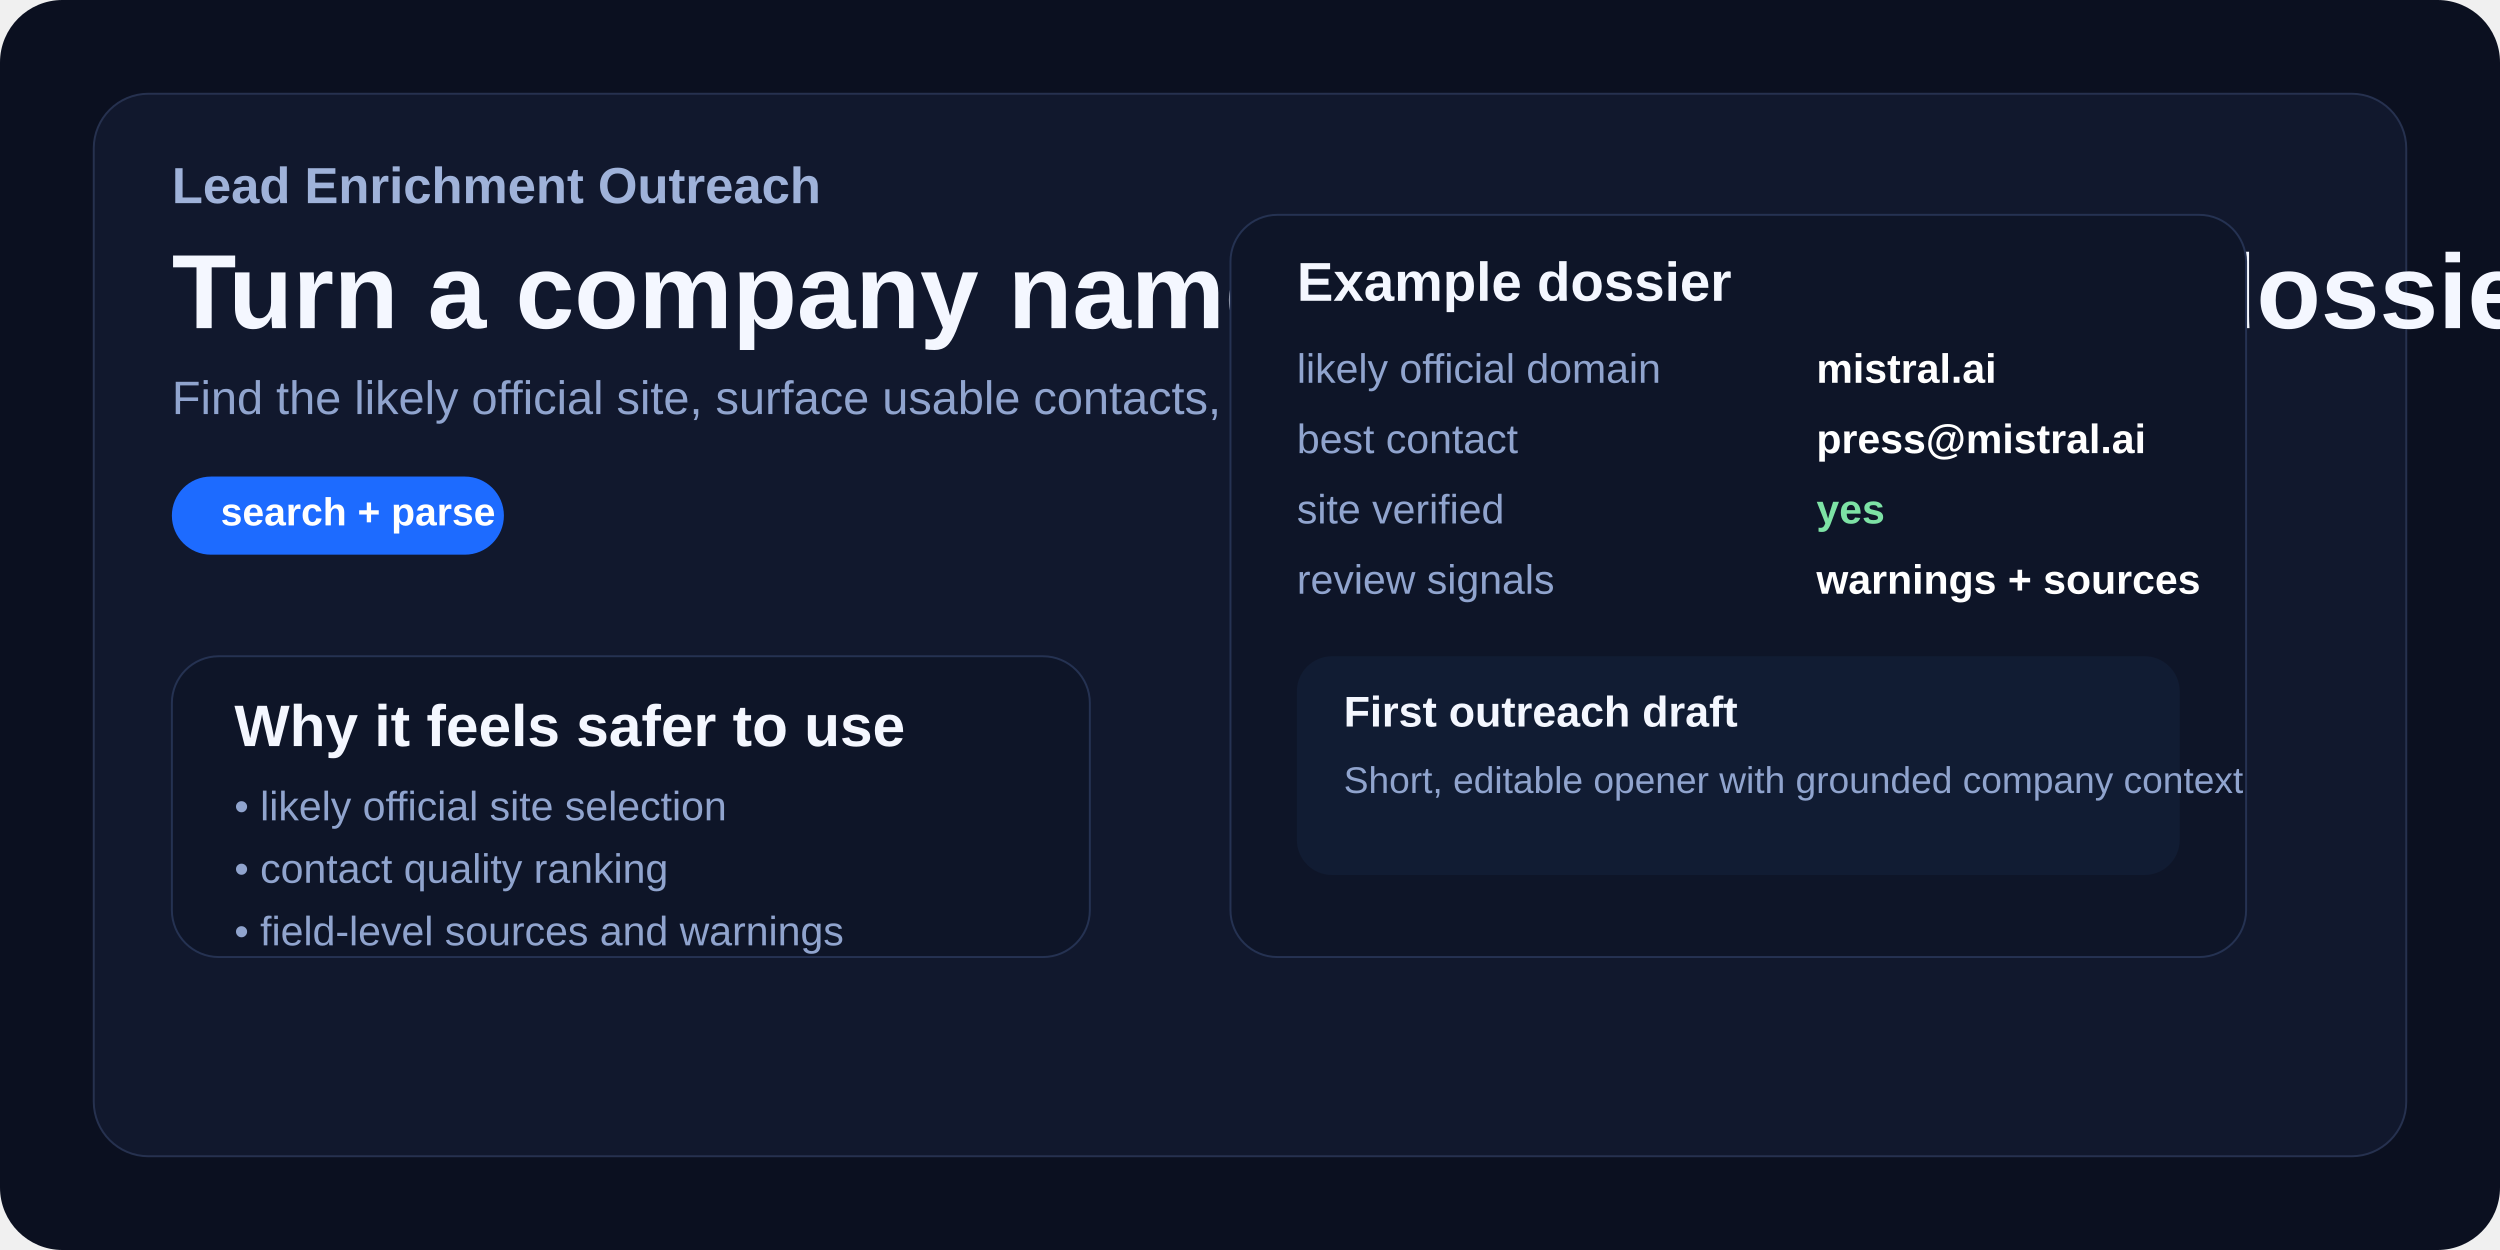
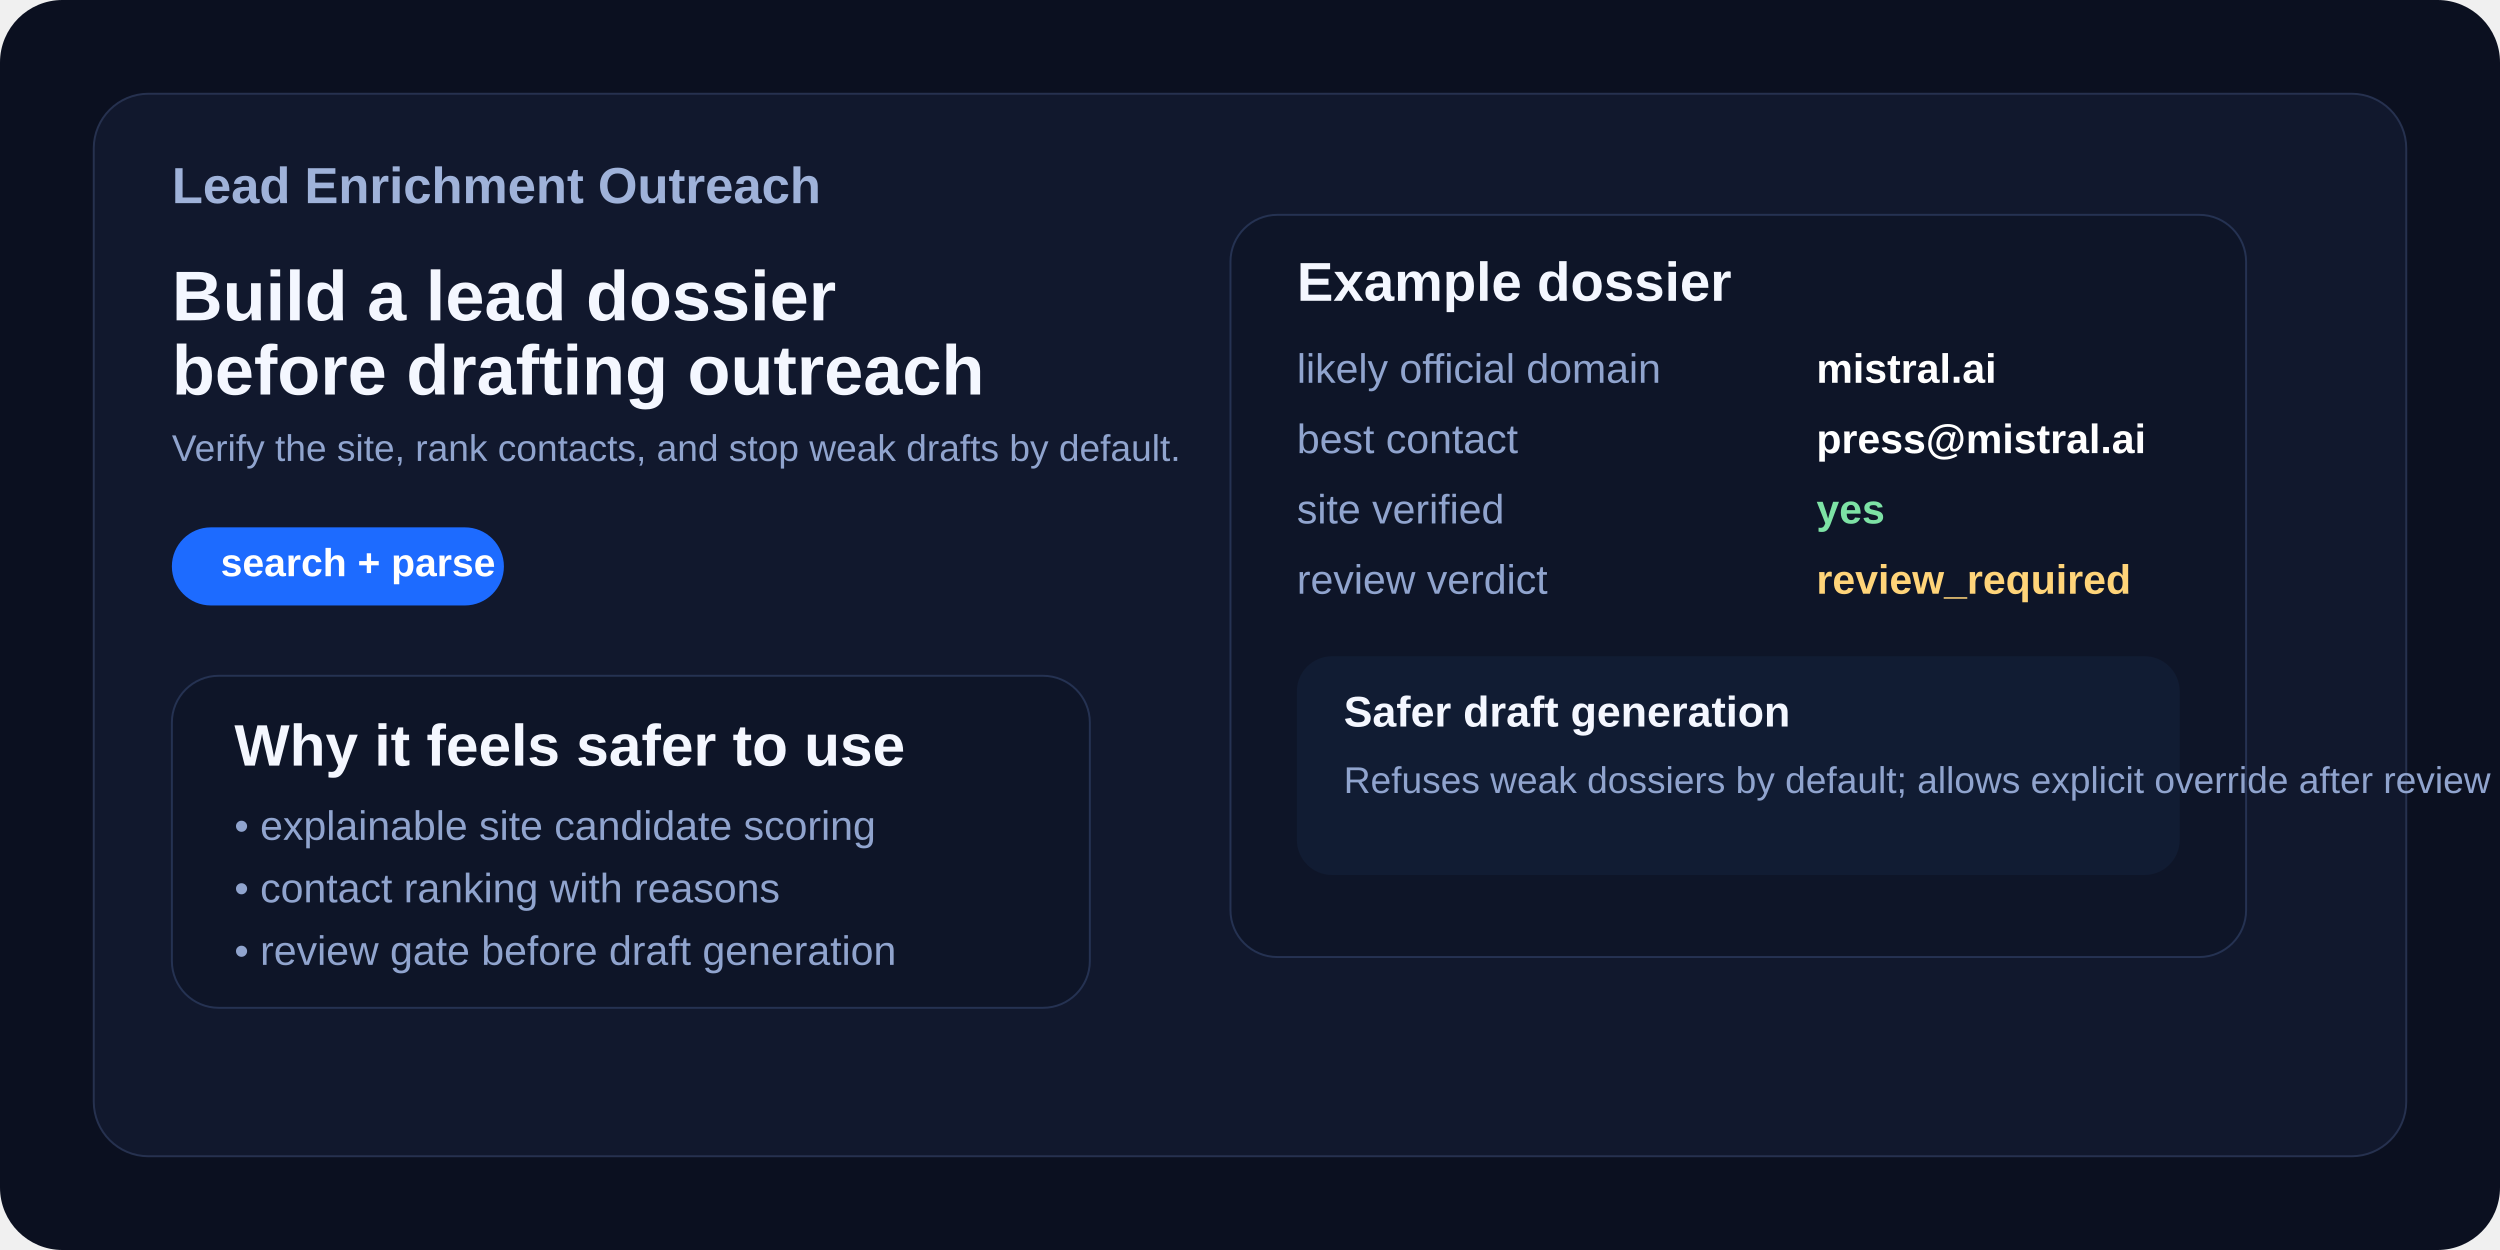
<svg xmlns="http://www.w3.org/2000/svg" width="1280" height="640" viewBox="0 0 1280 640" fill="none">
  <rect width="1280" height="640" rx="32" fill="#0B1020" />
  <rect x="48" y="48" width="1184" height="544" rx="28" fill="#11182D" stroke="#26314F" />
  <text x="88" y="104" fill="#9FB2D9" font-family="Arial, sans-serif" font-size="26" font-weight="700">Lead Enrichment Outreach</text>
-   <text x="88" y="168" fill="#F4F7FF" font-family="Arial, sans-serif" font-size="54" font-weight="700">Turn a company name into a reviewable dossier</text>
-   <text x="88" y="212" fill="#90A4CE" font-family="Arial, sans-serif" font-size="24">Find the likely official site, surface usable contacts, and draft a first outreach email.</text>
-   <rect x="88" y="244" width="170" height="40" rx="20" fill="#1D6BFF" />
-   <text x="113" y="269" fill="#FFFFFF" font-family="Arial, sans-serif" font-size="20" font-weight="700">search + parse</text>
+   <text x="88" y="164" fill="#F4F7FF" font-family="Arial, sans-serif" font-size="36" font-weight="700">Build a lead dossier</text>
+   <text x="88" y="202" fill="#F4F7FF" font-family="Arial, sans-serif" font-size="36" font-weight="700">before drafting outreach</text>
+   <text x="88" y="236" fill="#90A4CE" font-family="Arial, sans-serif" font-size="19">Verify the site, rank contacts, and stop weak drafts by default.</text>
+   <rect x="88" y="270" width="170" height="40" rx="20" fill="#1D6BFF" />
+   <text x="113" y="295" fill="#FFFFFF" font-family="Arial, sans-serif" font-size="20" font-weight="700">search + parse</text>
  <rect x="630" y="110" width="520" height="380" rx="24" fill="#0E1528" stroke="#253252" />
  <text x="664" y="154" fill="#F4F7FF" font-family="Arial, sans-serif" font-size="28" font-weight="700">Example dossier</text>
  <text x="664" y="196" fill="#90A4CE" font-family="Arial, sans-serif" font-size="21">likely official domain</text>
  <text x="930" y="196" fill="#FFFFFF" font-family="Arial, sans-serif" font-size="21" font-weight="700">mistral.ai</text>
  <text x="664" y="232" fill="#90A4CE" font-family="Arial, sans-serif" font-size="21">best contact</text>
  <text x="930" y="232" fill="#FFFFFF" font-family="Arial, sans-serif" font-size="21" font-weight="700">press@mistral.ai</text>
  <text x="664" y="268" fill="#90A4CE" font-family="Arial, sans-serif" font-size="21">site verified</text>
  <text x="930" y="268" fill="#7DE2A5" font-family="Arial, sans-serif" font-size="21" font-weight="700">yes</text>
-   <text x="664" y="304" fill="#90A4CE" font-family="Arial, sans-serif" font-size="21">review signals</text>
-   <text x="930" y="304" fill="#FFFFFF" font-family="Arial, sans-serif" font-size="21" font-weight="700">warnings + sources</text>
+   <text x="664" y="304" fill="#90A4CE" font-family="Arial, sans-serif" font-size="21">review verdict</text>
+   <text x="930" y="304" fill="#FFD479" font-family="Arial, sans-serif" font-size="21" font-weight="700">review_required</text>
  <rect x="664" y="336" width="452" height="112" rx="18" fill="#111C33" />
-   <text x="688" y="372" fill="#F4F7FF" font-family="Arial, sans-serif" font-size="22" font-weight="700">First outreach draft</text>
-   <text x="688" y="406" fill="#90A4CE" font-family="Arial, sans-serif" font-size="19">Short, editable opener with grounded company context</text>
-   <rect x="88" y="336" width="470" height="154" rx="24" fill="#0E1528" stroke="#253252" />
-   <text x="120" y="382" fill="#F4F7FF" font-family="Arial, sans-serif" font-size="30" font-weight="700">Why it feels safer to use</text>
-   <text x="120" y="420" fill="#90A4CE" font-family="Arial, sans-serif" font-size="21">• likely official site selection</text>
-   <text x="120" y="452" fill="#90A4CE" font-family="Arial, sans-serif" font-size="21">• contact quality ranking</text>
-   <text x="120" y="484" fill="#90A4CE" font-family="Arial, sans-serif" font-size="21">• field-level sources and warnings</text>
+   <text x="688" y="372" fill="#F4F7FF" font-family="Arial, sans-serif" font-size="22" font-weight="700">Safer draft generation</text>
+   <text x="688" y="406" fill="#90A4CE" font-family="Arial, sans-serif" font-size="19">Refuses weak dossiers by default; allows explicit override after review</text>
+   <rect x="88" y="346" width="470" height="170" rx="24" fill="#0E1528" stroke="#253252" />
+   <text x="120" y="392" fill="#F4F7FF" font-family="Arial, sans-serif" font-size="30" font-weight="700">Why it feels safer to use</text>
+   <text x="120" y="430" fill="#90A4CE" font-family="Arial, sans-serif" font-size="21">• explainable site candidate scoring</text>
+   <text x="120" y="462" fill="#90A4CE" font-family="Arial, sans-serif" font-size="21">• contact ranking with reasons</text>
+   <text x="120" y="494" fill="#90A4CE" font-family="Arial, sans-serif" font-size="21">• review gate before draft generation</text>
</svg>
